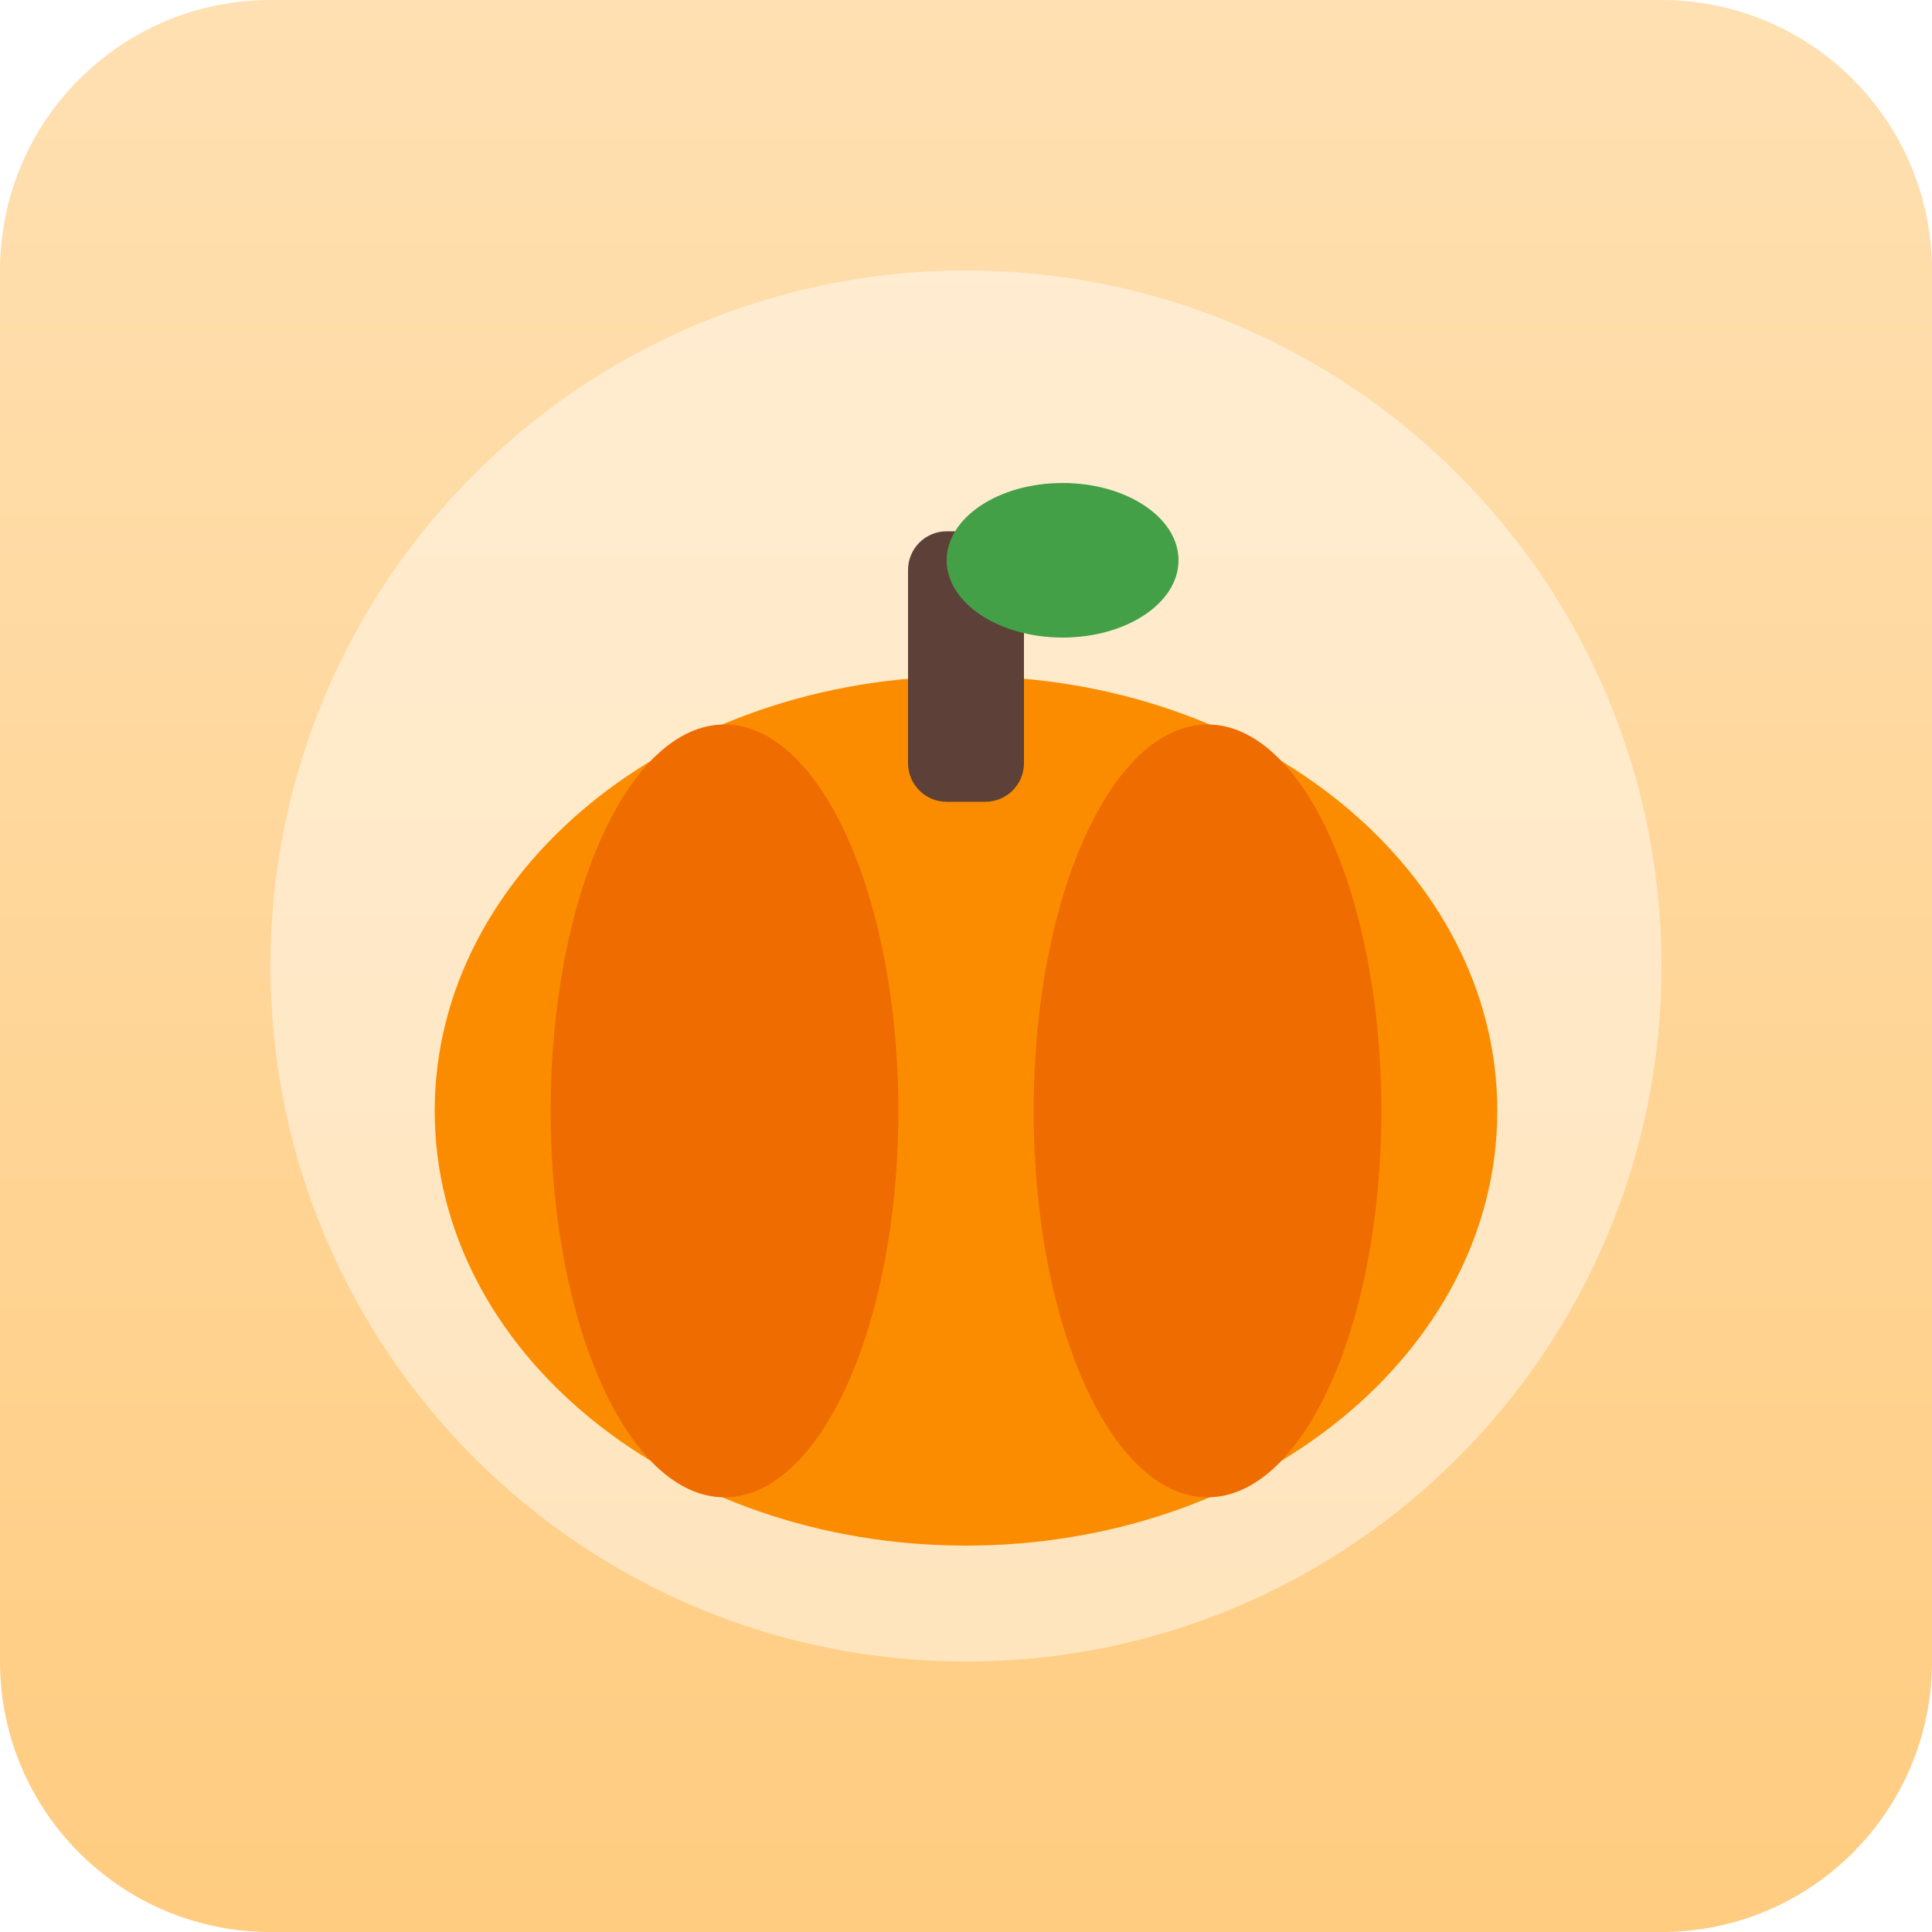
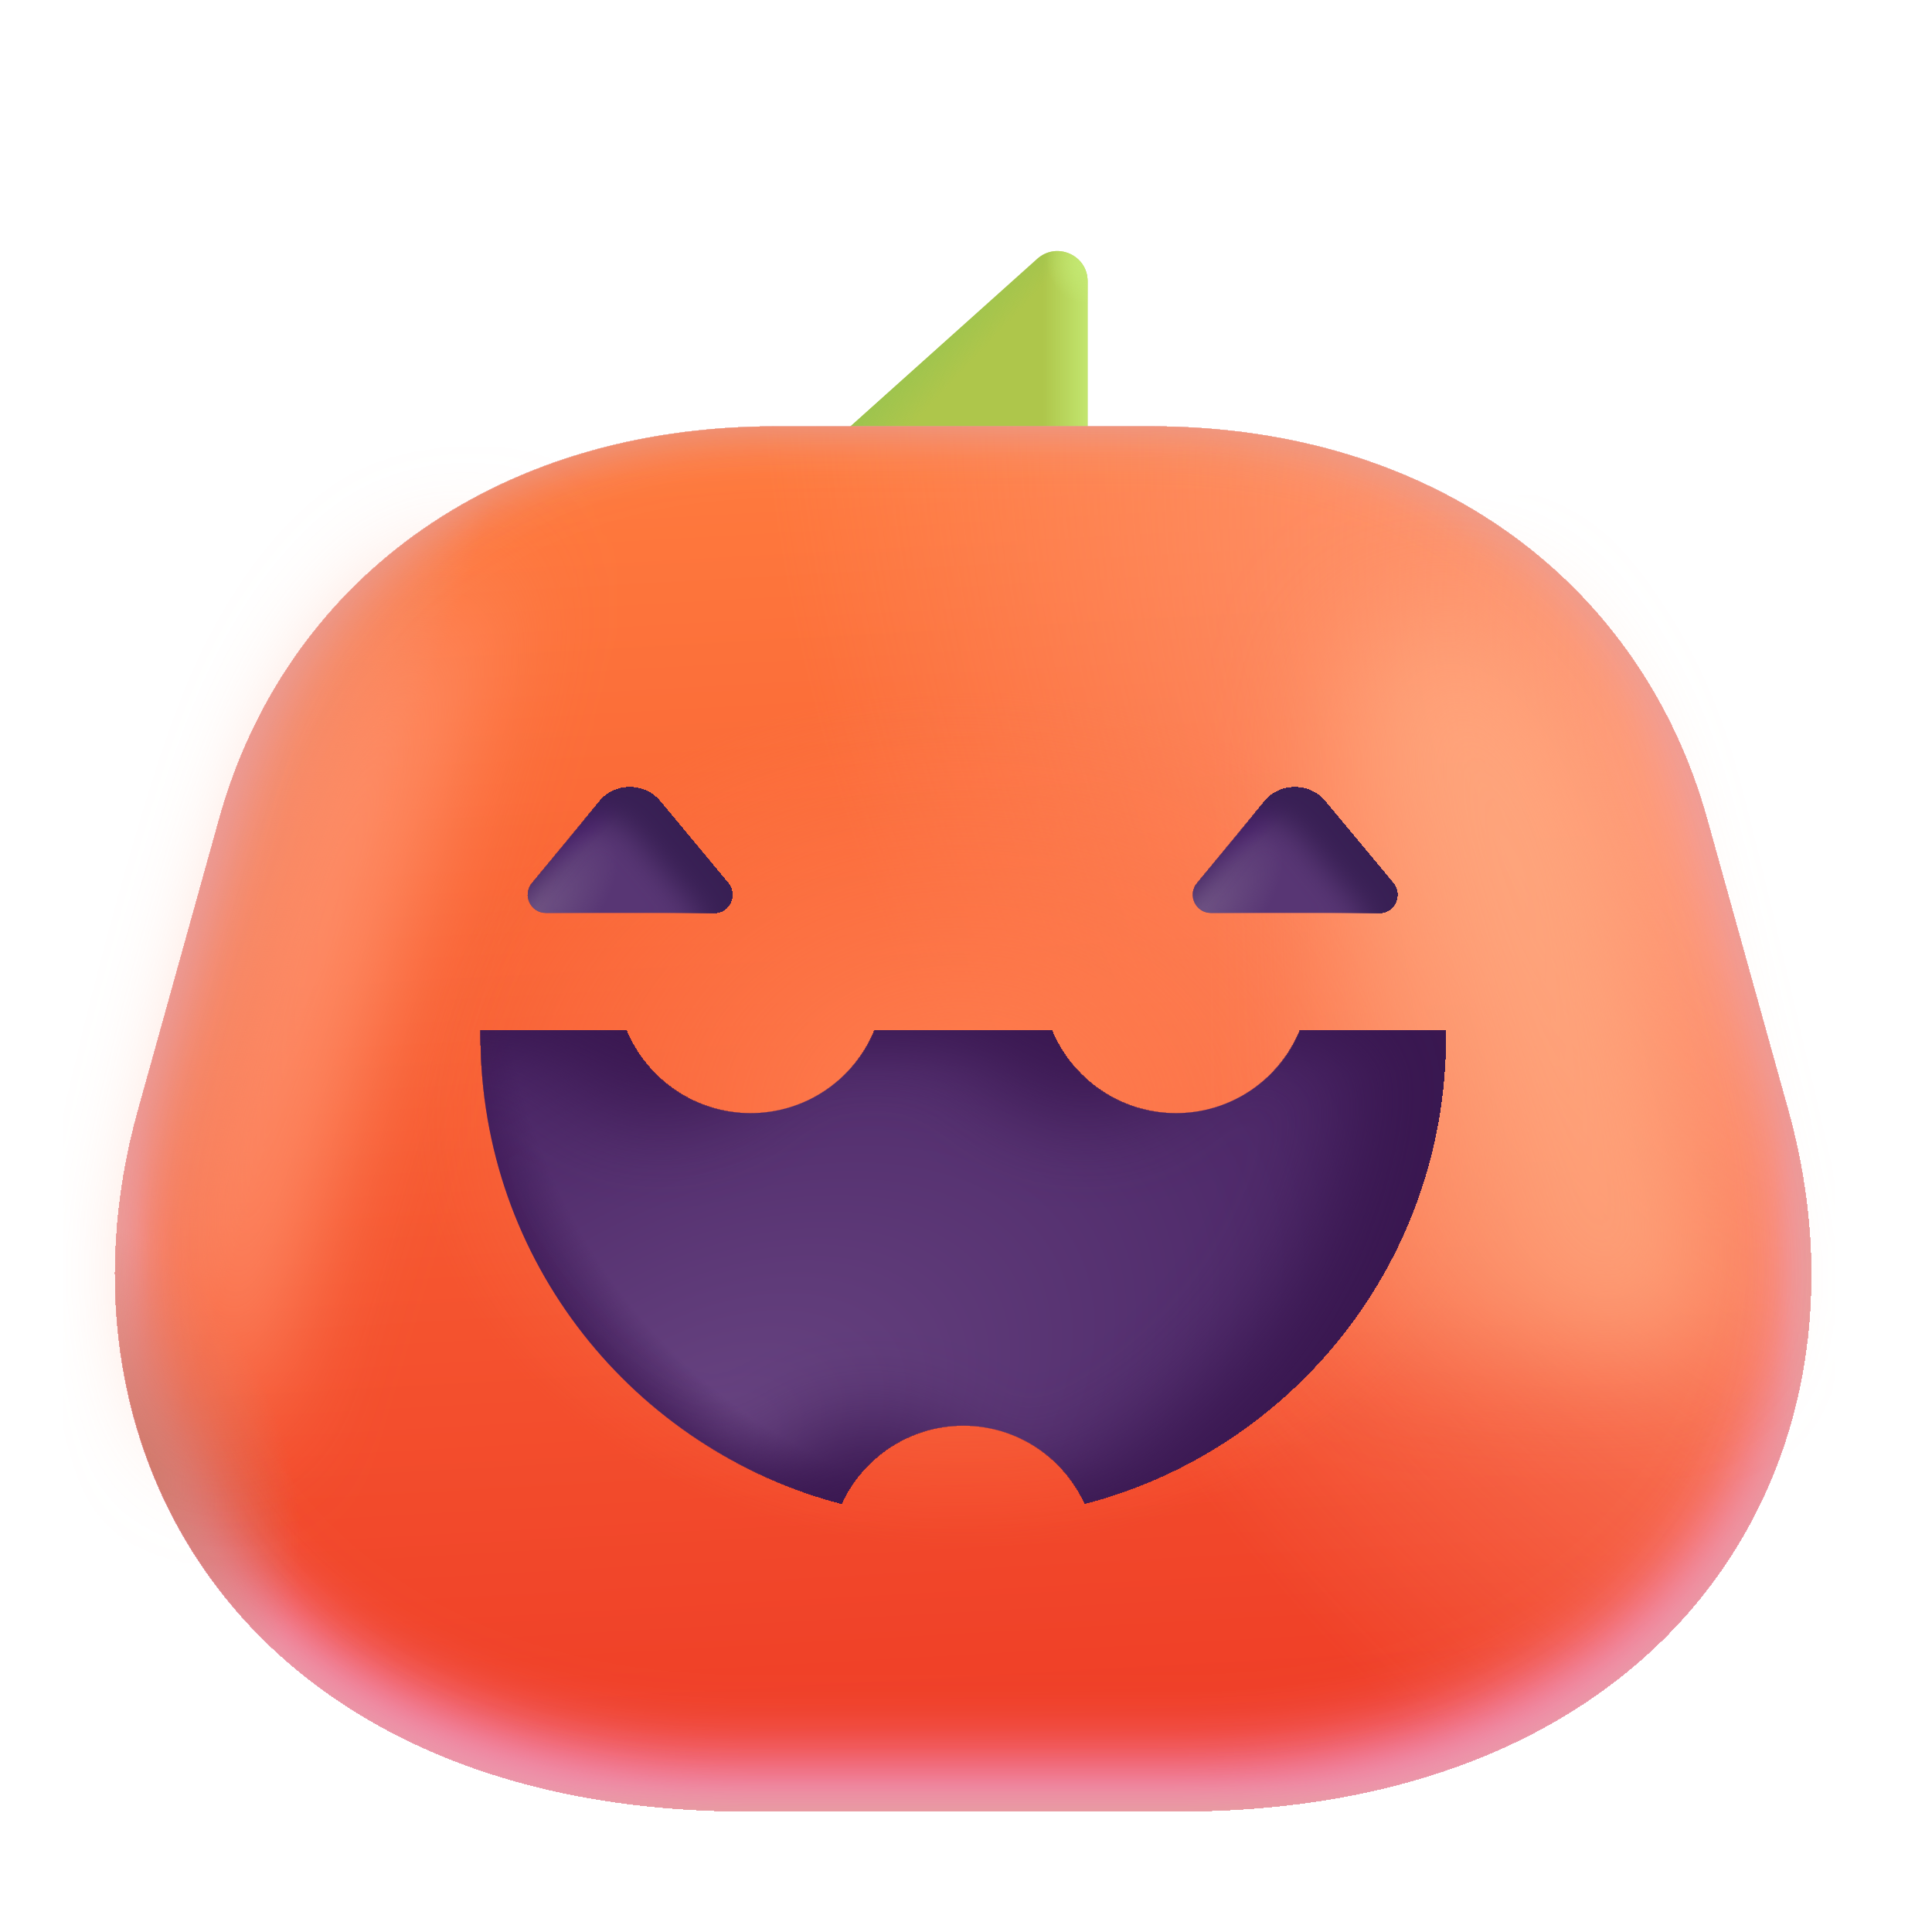
- <svg xmlns="http://www.w3.org/2000/svg" viewBox="0 0 200 200" role="img">
+ <svg xmlns="http://www.w3.org/2000/svg" width="32" height="32" viewBox="0 0 32 32" fill="none">
+   <path d="M17.18 4.287L13.857 7.268L18.014 7.268V4.659C18.014 4.226 17.502 3.998 17.18 4.287Z" fill="#AEC64B" />
+   <path d="M17.18 4.287L13.857 7.268L18.014 7.268V4.659C18.014 4.226 17.502 3.998 17.18 4.287Z" fill="url(#paint0_linear_18_170)" />
+   <path d="M17.18 4.287L13.857 7.268L18.014 7.268V4.659C18.014 4.226 17.502 3.998 17.18 4.287Z" fill="url(#paint1_linear_18_170)" />
+   <path d="M17.18 4.287L13.857 7.268L18.014 7.268V4.659C18.014 4.226 17.502 3.998 17.18 4.287Z" fill="url(#paint2_radial_18_170)" />
+   <g filter="url(#filter0_ii_18_170)">
+     <path d="M12.857 7.062H19.048C23.814 7.062 27.199 9.714 28.272 13.563L29.616 18.388C31.23 24.189 27.704 30 19.517 30H12.389C4.201 30 0.675 24.189 2.289 18.388L3.633 13.563C4.706 9.714 8.092 7.062 12.857 7.062Z" fill="url(#paint3_linear_18_170)" />
+     <path d="M12.857 7.062H19.048C23.814 7.062 27.199 9.714 28.272 13.563L29.616 18.388C31.23 24.189 27.704 30 19.517 30H12.389C4.201 30 0.675 24.189 2.289 18.388L3.633 13.563C4.706 9.714 8.092 7.062 12.857 7.062Z" fill="url(#paint4_linear_18_170)" />
+     <path d="M12.857 7.062H19.048C23.814 7.062 27.199 9.714 28.272 13.563L29.616 18.388C31.23 24.189 27.704 30 19.517 30H12.389C4.201 30 0.675 24.189 2.289 18.388L3.633 13.563C4.706 9.714 8.092 7.062 12.857 7.062Z" fill="url(#paint5_radial_18_170)" />
+     <path d="M12.857 7.062H19.048C23.814 7.062 27.199 9.714 28.272 13.563L29.616 18.388C31.23 24.189 27.704 30 19.517 30H12.389C4.201 30 0.675 24.189 2.289 18.388L3.633 13.563C4.706 9.714 8.092 7.062 12.857 7.062Z" fill="url(#paint6_radial_18_170)" />
+   </g>
+   <path d="M12.857 7.062H19.048C23.814 7.062 27.199 9.714 28.272 13.563L29.616 18.388C31.23 24.189 27.704 30 19.517 30H12.389C4.201 30 0.675 24.189 2.289 18.388L3.633 13.563C4.706 9.714 8.092 7.062 12.857 7.062Z" fill="url(#paint7_radial_18_170)" />
+   <g filter="url(#filter1_f_18_170)">
+     <path d="M26.556 13.681C26.204 12.352 25.467 11.282 24.912 10.655C24.636 10.345 24.23 10.201 23.815 10.201C22.851 10.201 22.07 10.983 22.07 11.947V21.503C22.07 22.055 22.518 22.503 23.07 22.503H27.4C28.042 22.503 28.518 21.906 28.374 21.28C27.809 18.834 26.947 15.153 26.556 13.681Z" fill="url(#paint8_linear_18_170)" />
+   </g>
+   <g filter="url(#filter2_i_18_170)">
+     <path fill-rule="evenodd" clip-rule="evenodd" d="M17.418 17.062H14.487C14.153 17.87 13.357 18.438 12.429 18.438C11.501 18.438 10.706 17.87 10.371 17.062H7.961C7.961 17.098 7.96 17.133 7.96 17.168C7.96 20.886 10.499 24.01 13.937 24.904C14.288 24.142 15.059 23.613 15.953 23.613C16.846 23.613 17.617 24.142 17.968 24.904C21.406 24.01 23.945 20.886 23.945 17.168C23.945 17.133 23.945 17.098 23.944 17.062H21.534C21.2 17.87 20.404 18.438 19.476 18.438C18.548 18.438 17.752 17.87 17.418 17.062Z" fill="url(#paint9_radial_18_170)" />
+     <path fill-rule="evenodd" clip-rule="evenodd" d="M17.418 17.062H14.487C14.153 17.87 13.357 18.438 12.429 18.438C11.501 18.438 10.706 17.87 10.371 17.062H7.961C7.961 17.098 7.96 17.133 7.96 17.168C7.96 20.886 10.499 24.01 13.937 24.904C14.288 24.142 15.059 23.613 15.953 23.613C16.846 23.613 17.617 24.142 17.968 24.904C21.406 24.01 23.945 20.886 23.945 17.168C23.945 17.133 23.945 17.098 23.944 17.062H21.534C21.2 17.87 20.404 18.438 19.476 18.438C18.548 18.438 17.752 17.87 17.418 17.062Z" fill="url(#paint10_radial_18_170)" />
+   </g>
+   <g filter="url(#filter3_i_18_170)">
+     <path d="M20.945 13.276L19.827 14.63C19.665 14.826 19.805 15.121 20.058 15.121H22.844C23.098 15.121 23.237 14.825 23.074 14.629L21.946 13.274C21.686 12.961 21.205 12.962 20.945 13.276Z" fill="#583674" />
+     <path d="M20.945 13.276L19.827 14.63C19.665 14.826 19.805 15.121 20.058 15.121H22.844C23.098 15.121 23.237 14.825 23.074 14.629L21.946 13.274C21.686 12.961 21.205 12.962 20.945 13.276Z" fill="url(#paint11_linear_18_170)" />
+     <path d="M20.945 13.276L19.827 14.63C19.665 14.826 19.805 15.121 20.058 15.121H22.844C23.098 15.121 23.237 14.825 23.074 14.629L21.946 13.274C21.686 12.961 21.205 12.962 20.945 13.276Z" fill="url(#paint12_radial_18_170)" />
+   </g>
+   <g filter="url(#filter4_i_18_170)">
+     <path d="M9.93 13.276L8.811 14.63C8.65 14.826 8.789 15.121 9.043 15.121H11.828C12.082 15.121 12.221 14.825 12.059 14.629L10.931 13.274C10.67 12.961 10.189 12.962 9.93 13.276Z" fill="#583674" />
+     <path d="M9.93 13.276L8.811 14.63C8.65 14.826 8.789 15.121 9.043 15.121H11.828C12.082 15.121 12.221 14.825 12.059 14.629L10.931 13.274C10.67 12.961 10.189 12.962 9.93 13.276Z" fill="url(#paint13_linear_18_170)" />
+     <path d="M9.93 13.276L8.811 14.63C8.65 14.826 8.789 15.121 9.043 15.121H11.828C12.082 15.121 12.221 14.825 12.059 14.629L10.931 13.274C10.67 12.961 10.189 12.962 9.93 13.276Z" fill="url(#paint14_radial_18_170)" />
+   </g>
+   <g filter="url(#filter5_f_18_170)">
+     <path d="M4.921 13.385C5.981 10.205 7.634 9.622 8.213 9.405L3.835 24.095C2.931 22.828 3.015 20.718 3.112 20.115C3.353 18.957 4.052 15.99 4.921 13.385Z" fill="#FF9470" />
+   </g>
  <defs>
-     <linearGradient id="bg" x1="0" y1="0" x2="0" y2="1">
-       <stop offset="0%" stop-color="#FFE0B2" />
-       <stop offset="100%" stop-color="#FFCC80" />
+     <filter id="filter0_ii_18_170" x="1.907" y="6.312" width="28.091" height="23.688" filterUnits="userSpaceOnUse" color-interpolation-filters="sRGB">
+       <feFlood flood-opacity="0" result="BackgroundImageFix" />
+       <feBlend mode="normal" in="SourceGraphic" in2="BackgroundImageFix" result="shape" />
+       <feColorMatrix in="SourceAlpha" type="matrix" values="0 0 0 0 0 0 0 0 0 0 0 0 0 0 0 0 0 0 127 0" result="hardAlpha" />
+       <feOffset dy="-0.75" />
+       <feGaussianBlur stdDeviation="0.625" />
+       <feComposite in2="hardAlpha" operator="arithmetic" k2="-1" k3="1" />
+       <feColorMatrix type="matrix" values="0 0 0 0 0.957 0 0 0 0 0.592 0 0 0 0 0.824 0 0 0 1 0" />
+       <feBlend mode="normal" in2="shape" result="effect1_innerShadow_18_170" />
+       <feColorMatrix in="SourceAlpha" type="matrix" values="0 0 0 0 0 0 0 0 0 0 0 0 0 0 0 0 0 0 127 0" result="hardAlpha" />
+       <feOffset />
+       <feGaussianBlur stdDeviation="0.5" />
+       <feComposite in2="hardAlpha" operator="arithmetic" k2="-1" k3="1" />
+       <feColorMatrix type="matrix" values="0 0 0 0 0.89 0 0 0 0 0.627 0 0 0 0 0.573 0 0 0 1 0" />
+       <feBlend mode="normal" in2="effect1_innerShadow_18_170" result="effect2_innerShadow_18_170" />
+     </filter>
+     <filter id="filter1_f_18_170" x="20.07" y="8.201" width="10.33" height="16.301" filterUnits="userSpaceOnUse" color-interpolation-filters="sRGB">
+       <feFlood flood-opacity="0" result="BackgroundImageFix" />
+       <feBlend mode="normal" in="SourceGraphic" in2="BackgroundImageFix" result="shape" />
+       <feGaussianBlur stdDeviation="1" result="effect1_foregroundBlur_18_170" />
+     </filter>
+     <filter id="filter2_i_18_170" x="6.46" y="17.062" width="17.484" height="7.841" filterUnits="userSpaceOnUse" color-interpolation-filters="sRGB">
+       <feFlood flood-opacity="0" result="BackgroundImageFix" />
+       <feBlend mode="normal" in="SourceGraphic" in2="BackgroundImageFix" result="shape" />
+       <feColorMatrix in="SourceAlpha" type="matrix" values="0 0 0 0 0 0 0 0 0 0 0 0 0 0 0 0 0 0 127 0" result="hardAlpha" />
+       <feOffset dx="-1.5" />
+       <feGaussianBlur stdDeviation="0.75" />
+       <feComposite in2="hardAlpha" operator="arithmetic" k2="-1" k3="1" />
+       <feColorMatrix type="matrix" values="0 0 0 0 0.224 0 0 0 0 0.09 0 0 0 0 0.314 0 0 0 1 0" />
+       <feBlend mode="normal" in2="shape" result="effect1_innerShadow_18_170" />
+     </filter>
+     <filter id="filter3_i_18_170" x="19.258" y="13.04" width="3.887" height="2.581" filterUnits="userSpaceOnUse" color-interpolation-filters="sRGB">
+       <feFlood flood-opacity="0" result="BackgroundImageFix" />
+       <feBlend mode="normal" in="SourceGraphic" in2="BackgroundImageFix" result="shape" />
+       <feColorMatrix in="SourceAlpha" type="matrix" values="0 0 0 0 0 0 0 0 0 0 0 0 0 0 0 0 0 0 127 0" result="hardAlpha" />
+       <feOffset dx="-0.5" dy="0.5" />
+       <feGaussianBlur stdDeviation="0.25" />
+       <feComposite in2="hardAlpha" operator="arithmetic" k2="-1" k3="1" />
+       <feColorMatrix type="matrix" values="0 0 0 0 0.22 0 0 0 0 0.122 0 0 0 0 0.329 0 0 0 1 0" />
+       <feBlend mode="normal" in2="shape" result="effect1_innerShadow_18_170" />
+     </filter>
+     <filter id="filter4_i_18_170" x="8.242" y="13.04" width="3.886" height="2.581" filterUnits="userSpaceOnUse" color-interpolation-filters="sRGB">
+       <feFlood flood-opacity="0" result="BackgroundImageFix" />
+       <feBlend mode="normal" in="SourceGraphic" in2="BackgroundImageFix" result="shape" />
+       <feColorMatrix in="SourceAlpha" type="matrix" values="0 0 0 0 0 0 0 0 0 0 0 0 0 0 0 0 0 0 127 0" result="hardAlpha" />
+       <feOffset dx="-0.5" dy="0.5" />
+       <feGaussianBlur stdDeviation="0.25" />
+       <feComposite in2="hardAlpha" operator="arithmetic" k2="-1" k3="1" />
+       <feColorMatrix type="matrix" values="0 0 0 0 0.22 0 0 0 0 0.122 0 0 0 0 0.329 0 0 0 1 0" />
+       <feBlend mode="normal" in2="shape" result="effect1_innerShadow_18_170" />
+     </filter>
+     <filter id="filter5_f_18_170" x="1.054" y="7.405" width="9.159" height="18.689" filterUnits="userSpaceOnUse" color-interpolation-filters="sRGB">
+       <feFlood flood-opacity="0" result="BackgroundImageFix" />
+       <feBlend mode="normal" in="SourceGraphic" in2="BackgroundImageFix" result="shape" />
+       <feGaussianBlur stdDeviation="1" result="effect1_foregroundBlur_18_170" />
+     </filter>
+     <linearGradient id="paint0_linear_18_170" x1="15.733" y1="5.403" x2="16.218" y2="5.859" gradientUnits="userSpaceOnUse">
+       <stop stop-color="#9EC44E" />
+       <stop offset="1" stop-color="#9EC44E" stop-opacity="0" />
    </linearGradient>
+     <linearGradient id="paint1_linear_18_170" x1="18.166" y1="6.633" x2="17.273" y2="6.633" gradientUnits="userSpaceOnUse">
+       <stop stop-color="#C7EC76" />
+       <stop offset="1" stop-color="#C7EC76" stop-opacity="0" />
+     </linearGradient>
+     <radialGradient id="paint2_radial_18_170" cx="0" cy="0" r="1" gradientUnits="userSpaceOnUse" gradientTransform="translate(18.0142 4.3627) rotate(139.691) scale(0.664853 0.711073)">
+       <stop stop-color="#C4E973" />
+       <stop offset="1" stop-color="#C4E973" stop-opacity="0" />
+     </radialGradient>
+     <linearGradient id="paint3_linear_18_170" x1="15.953" y1="7.062" x2="17.281" y2="31.052" gradientUnits="userSpaceOnUse">
+       <stop stop-color="#FF7B3E" />
+       <stop offset="1" stop-color="#ED3724" />
+       <stop offset="1" stop-color="#F6586D" />
+     </linearGradient>
+     <linearGradient id="paint4_linear_18_170" x1="2.677" y1="14.688" x2="5.644" y2="15.701" gradientUnits="userSpaceOnUse">
+       <stop stop-color="#E89B88" />
+       <stop offset="1" stop-color="#E89B88" stop-opacity="0" />
+     </linearGradient>
+     <radialGradient id="paint5_radial_18_170" cx="0" cy="0" r="1" gradientUnits="userSpaceOnUse" gradientTransform="translate(29.9979 12.8786) rotate(151.53) scale(15.0276 24.0101)">
+       <stop stop-color="#FFA182" />
+       <stop offset="1" stop-color="#FFA182" stop-opacity="0" />
+     </radialGradient>
+     <radialGradient id="paint6_radial_18_170" cx="0" cy="0" r="1" gradientUnits="userSpaceOnUse" gradientTransform="translate(15.9526 18.5312) rotate(-90) scale(7.09375 9.14205)">
+       <stop stop-color="#FF7F50" />
+       <stop offset="1" stop-color="#FF7F50" stop-opacity="0" />
+     </radialGradient>
+     <radialGradient id="paint7_radial_18_170" cx="0" cy="0" r="1" gradientUnits="userSpaceOnUse" gradientTransform="translate(2.25002 24.2188) rotate(-20.0453) scale(2.46162 4.19685)">
+       <stop stop-color="#CD7769" />
+       <stop offset="1" stop-color="#CD7769" stop-opacity="0" />
+     </radialGradient>
+     <linearGradient id="paint8_linear_18_170" x1="26.918" y1="13.819" x2="18.452" y2="16.352" gradientUnits="userSpaceOnUse">
+       <stop stop-color="#FFAB81" />
+       <stop offset="1" stop-color="#FFAB81" stop-opacity="0" />
+     </linearGradient>
+     <radialGradient id="paint9_radial_18_170" cx="0" cy="0" r="1" gradientUnits="userSpaceOnUse" gradientTransform="translate(11.6875 24) rotate(-29.1569) scale(13.598 8.25602)">
+       <stop stop-color="#694582" />
+       <stop offset="1" stop-color="#462162" />
+     </radialGradient>
+     <radialGradient id="paint10_radial_18_170" cx="0" cy="0" r="1" gradientUnits="userSpaceOnUse" gradientTransform="translate(17.8753 15.4859) rotate(121.478) scale(11.0429 10.8655)">
+       <stop offset="0.876" stop-color="#3B1652" stop-opacity="0" />
+       <stop offset="1" stop-color="#3B1652" />
+     </radialGradient>
+     <linearGradient id="paint11_linear_18_170" x1="20.281" y1="13.781" x2="20.656" y2="14.156" gradientUnits="userSpaceOnUse">
+       <stop stop-color="#501E76" />
+       <stop offset="1" stop-color="#501E76" stop-opacity="0" />
+     </linearGradient>
+     <radialGradient id="paint12_radial_18_170" cx="0" cy="0" r="1" gradientUnits="userSpaceOnUse" gradientTransform="translate(19.8494 15.1211) rotate(-44.3) scale(1.75341 0.865525)">
+       <stop stop-color="#6F5384" />
+       <stop offset="1" stop-color="#6F5384" stop-opacity="0" />
+     </radialGradient>
+     <linearGradient id="paint13_linear_18_170" x1="9.266" y1="13.781" x2="9.641" y2="14.156" gradientUnits="userSpaceOnUse">
+       <stop stop-color="#501E76" />
+       <stop offset="1" stop-color="#501E76" stop-opacity="0" />
+     </linearGradient>
+     <radialGradient id="paint14_radial_18_170" cx="0" cy="0" r="1" gradientUnits="userSpaceOnUse" gradientTransform="translate(8.8338 15.1211) rotate(-44.3) scale(1.75341 0.865525)">
+       <stop stop-color="#6F5384" />
+       <stop offset="1" stop-color="#6F5384" stop-opacity="0" />
+     </radialGradient>
  </defs>
-   <rect width="200" height="200" rx="28" fill="url(#bg)" />
-   <circle cx="100" cy="100" r="72" fill="rgba(255,255,255,0.45)" />
-   <ellipse cx="100" cy="115" rx="55" ry="45" fill="#FB8C00" />
-   <ellipse cx="75" cy="115" rx="18" ry="40" fill="#EF6C00" />
-   <ellipse cx="125" cy="115" rx="18" ry="40" fill="#EF6C00" />
-   <rect x="94" y="55" width="12" height="28" rx="4" fill="#5D4037" />
-   <ellipse cx="110" cy="58" rx="12" ry="8" fill="#43A047" />
</svg>
